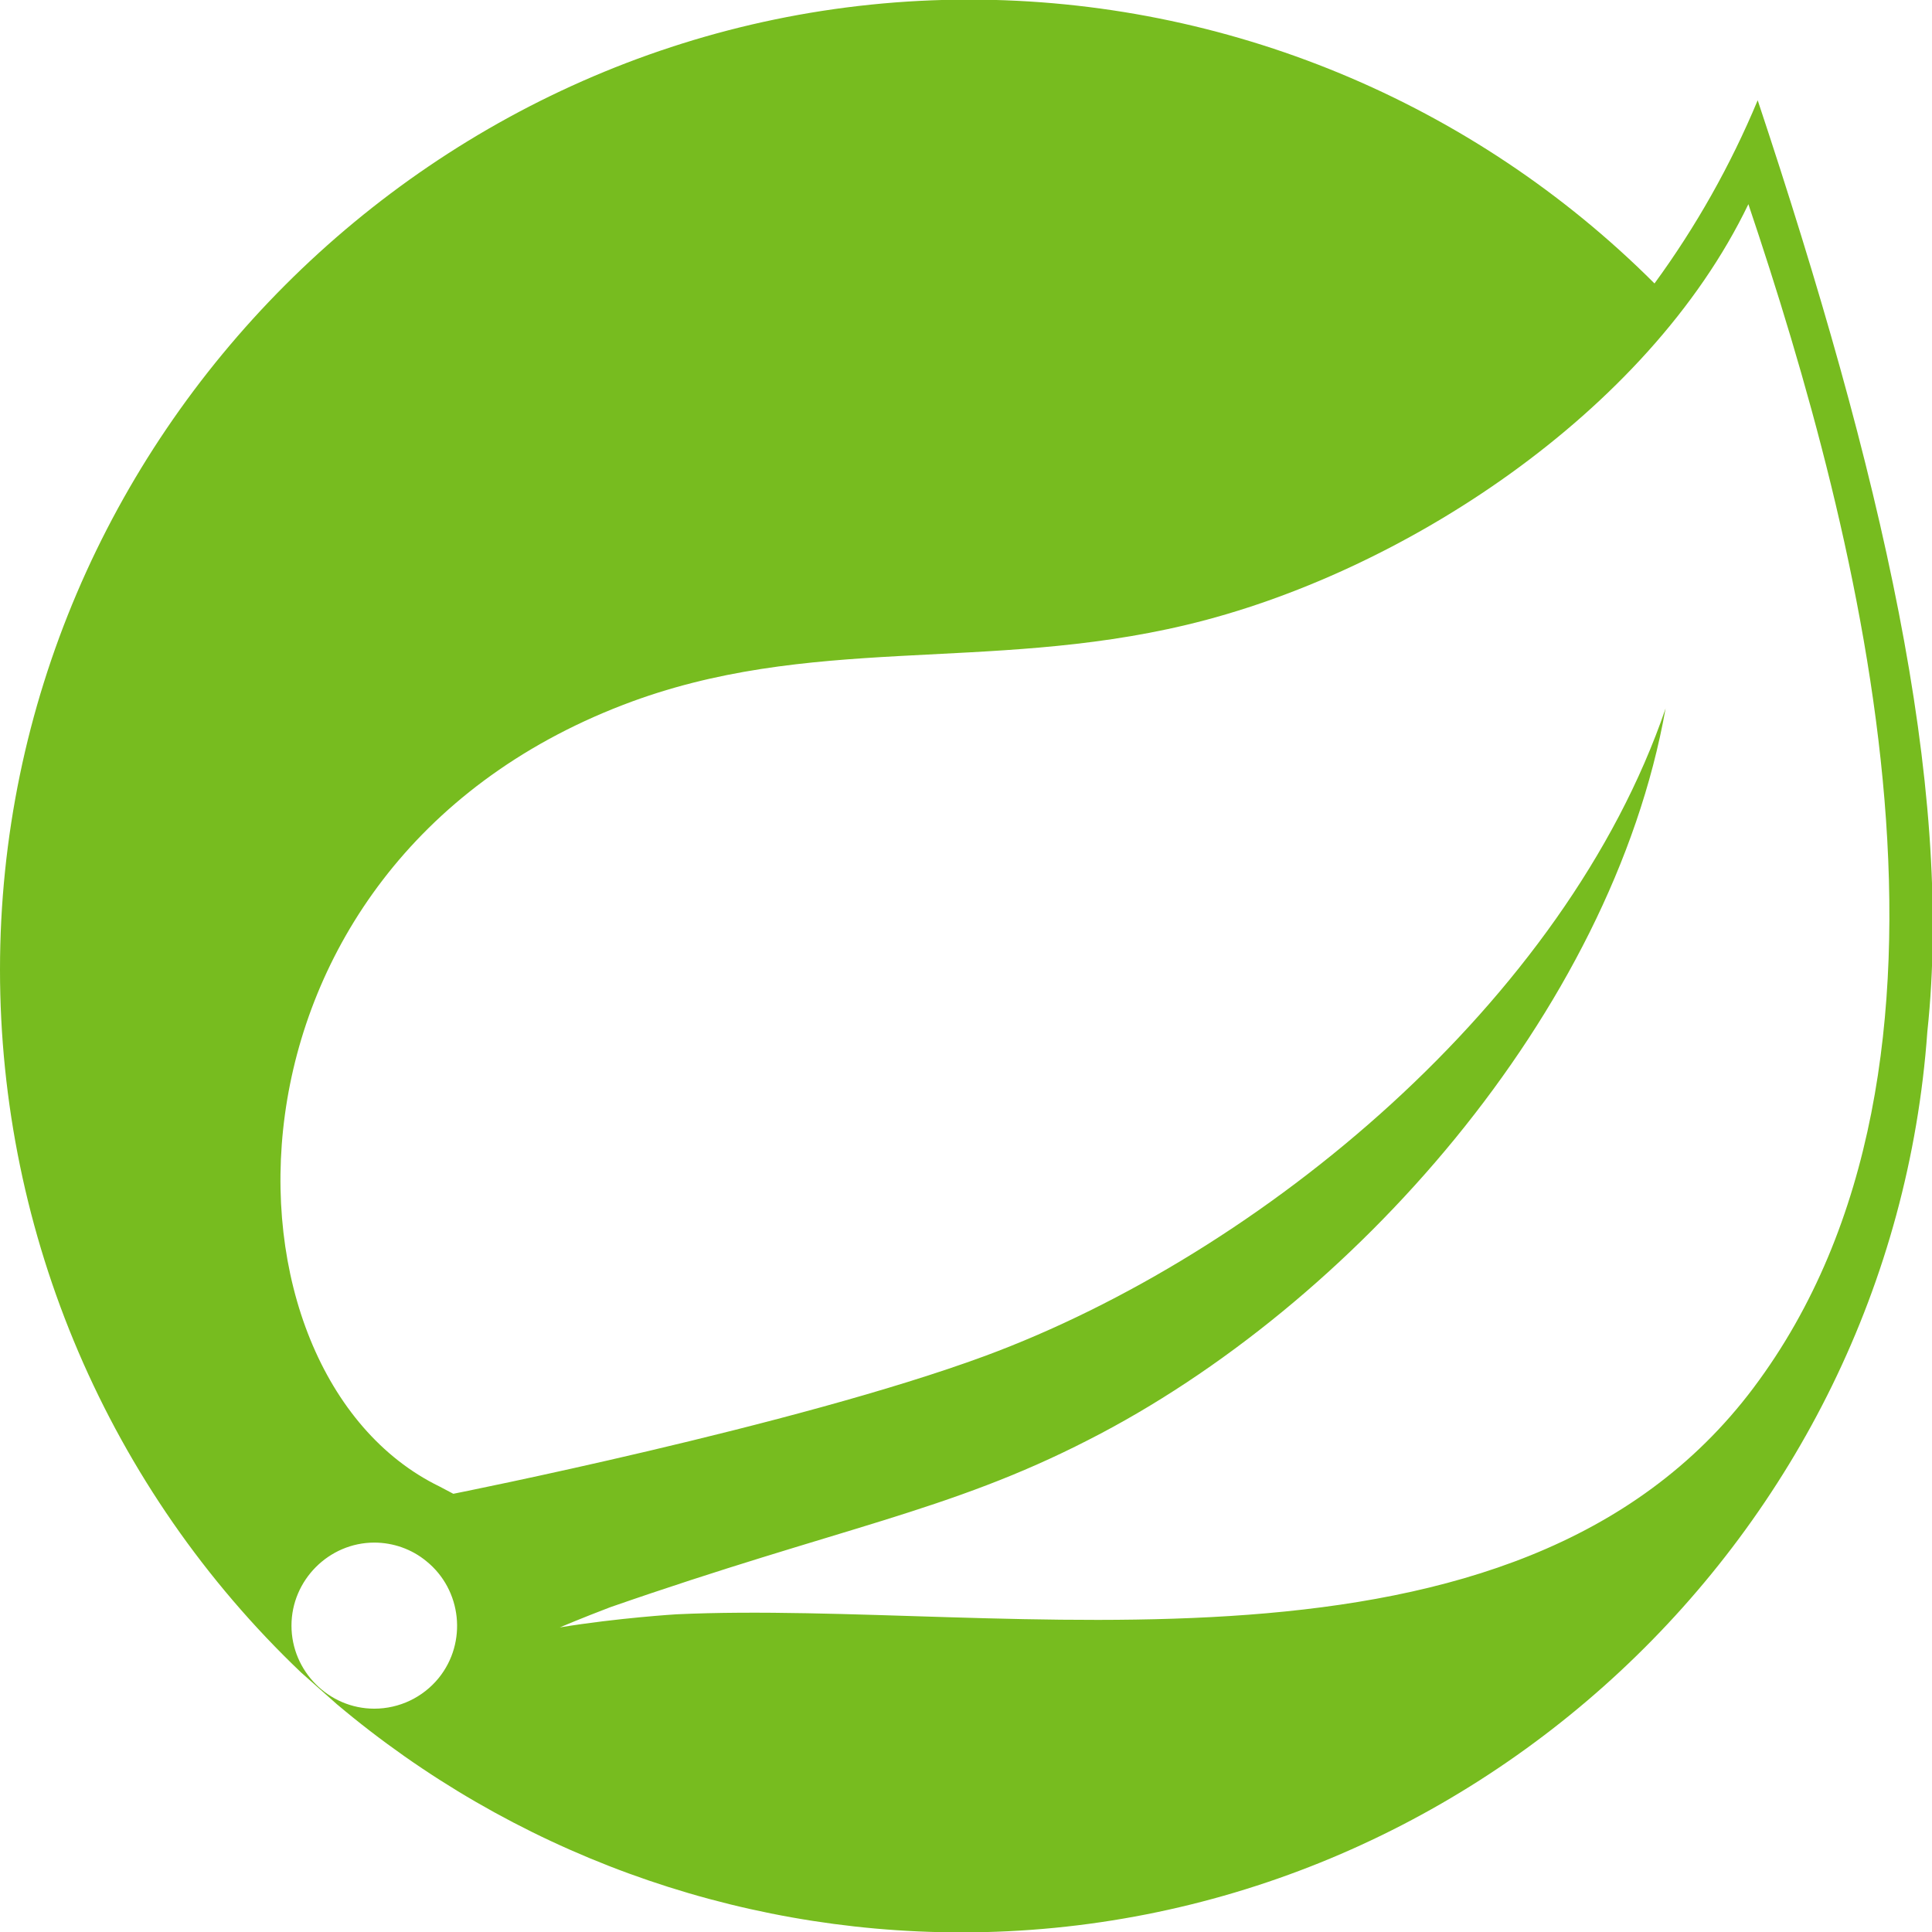
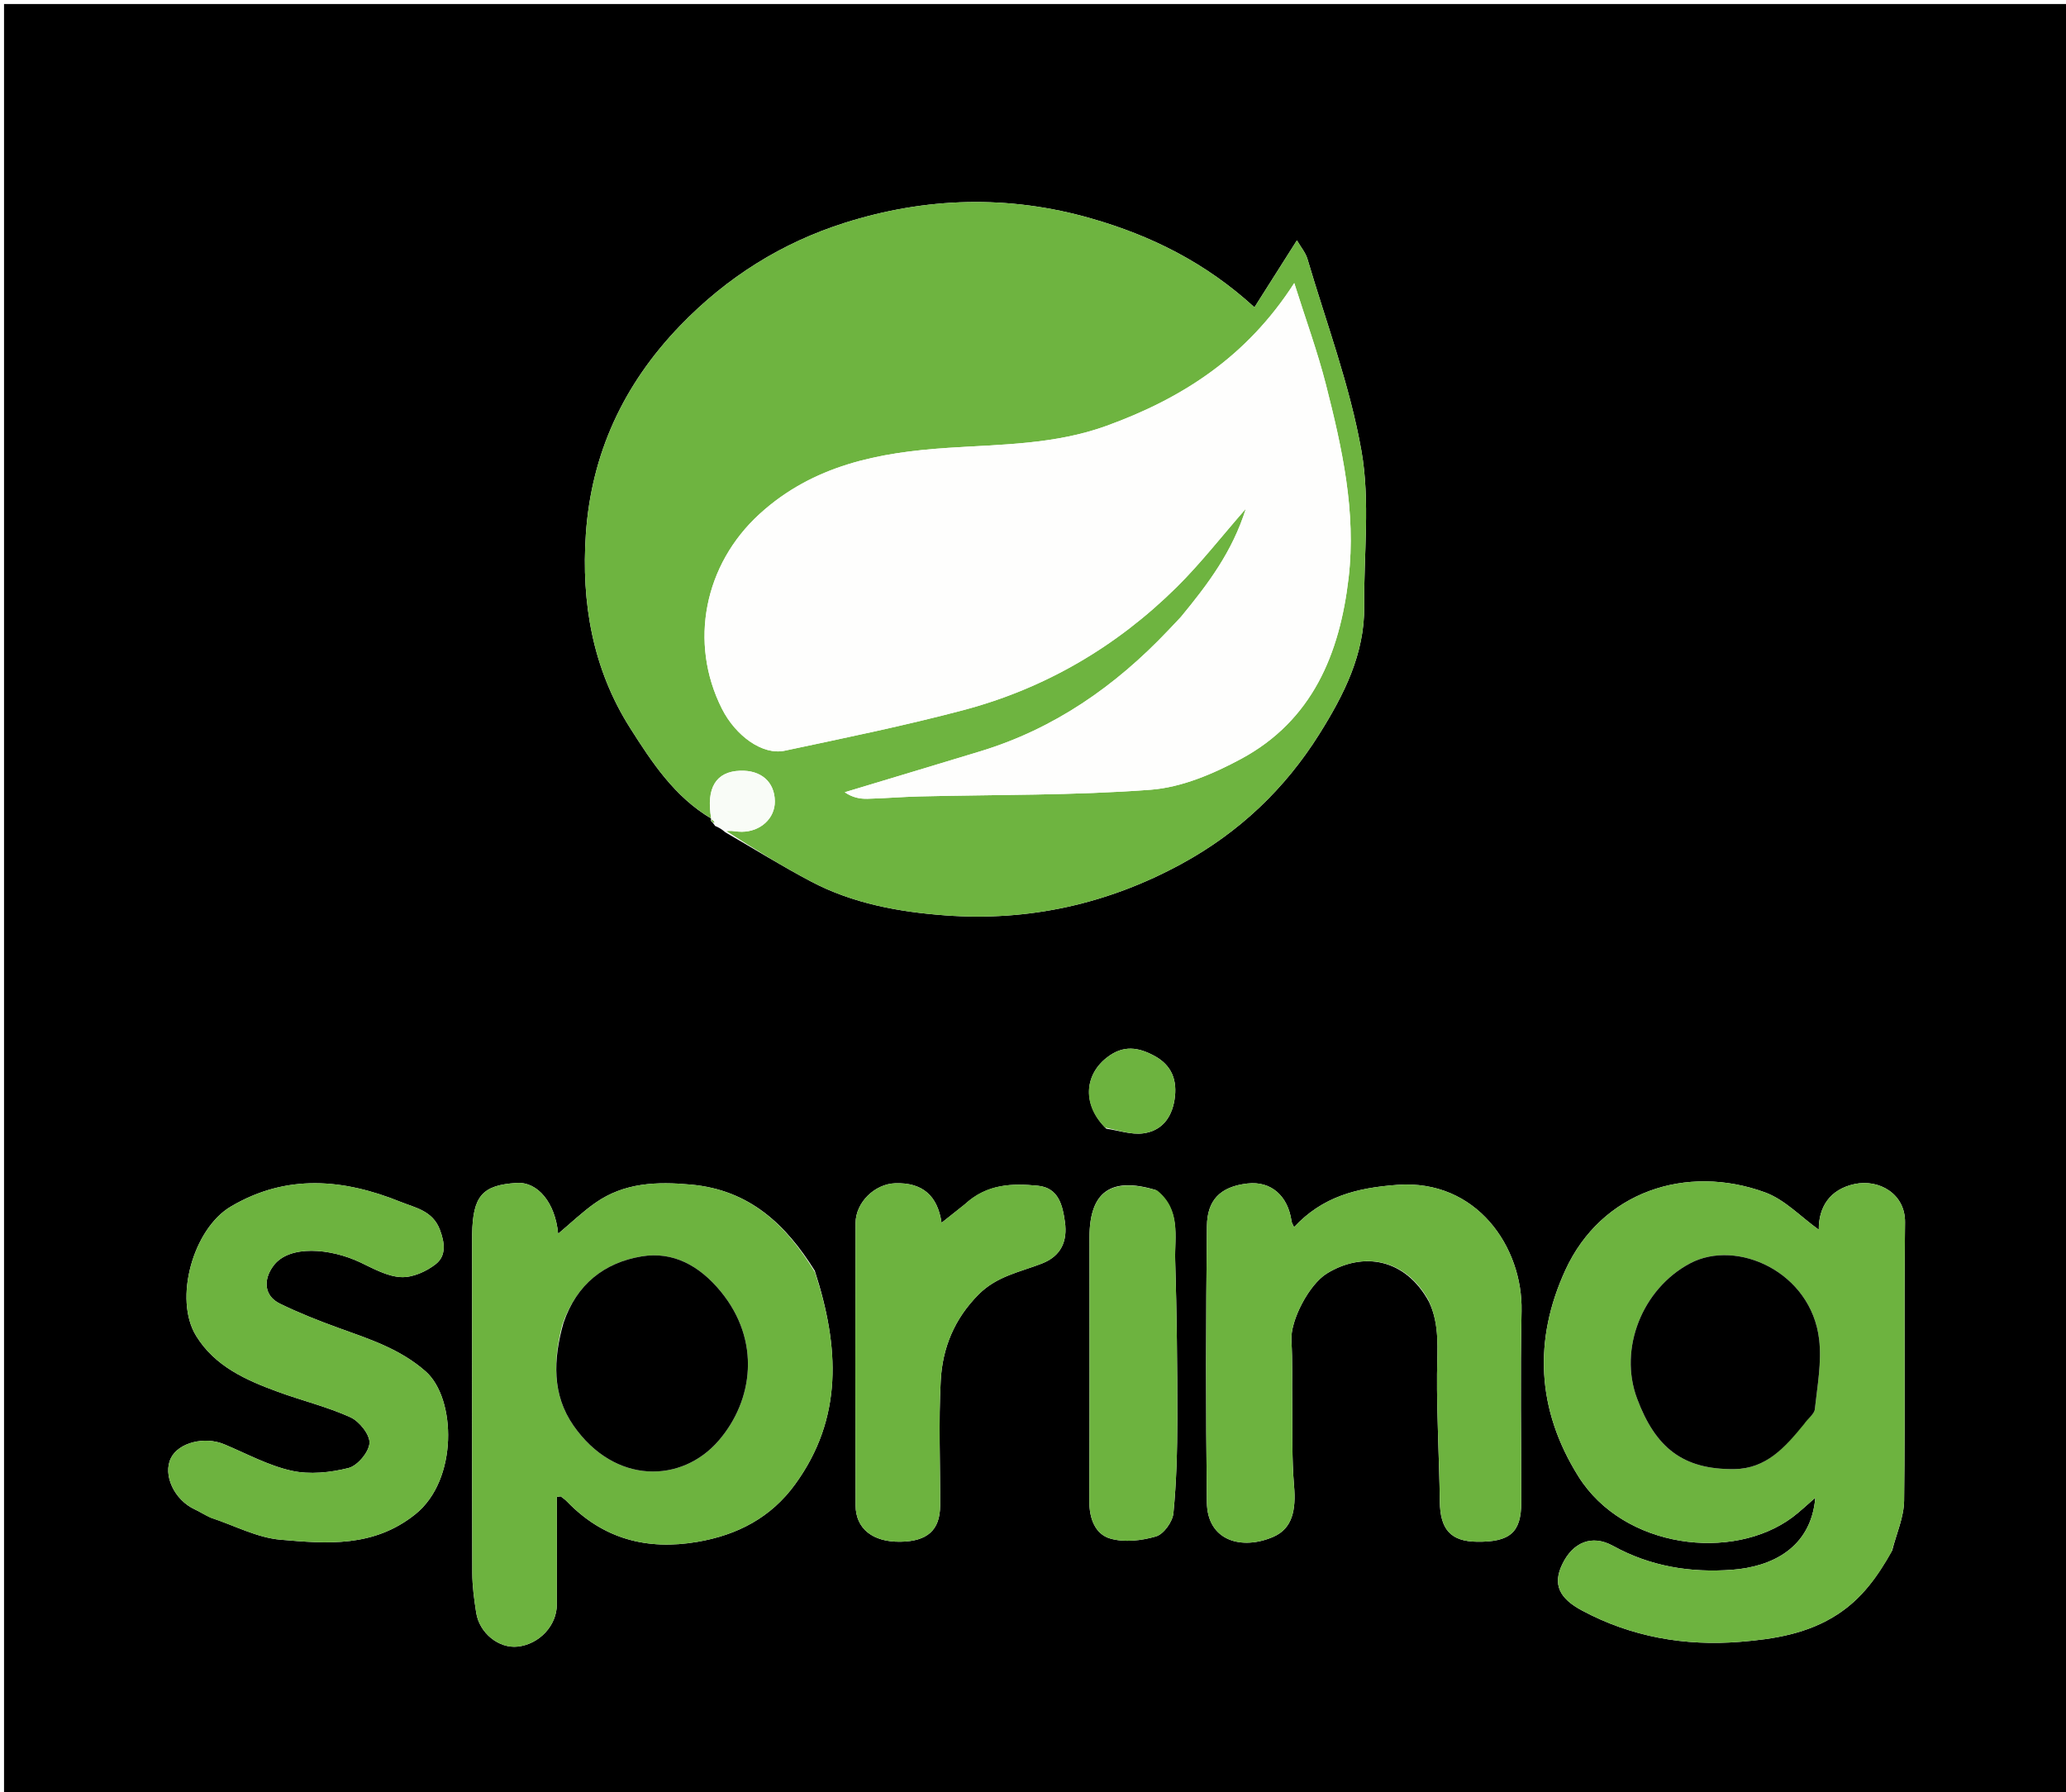
- <svg xmlns="http://www.w3.org/2000/svg" viewBox="0 0 128 128">
-   <path d="M116.452 6.643a59.104 59.104 0 01-6.837 12.136A64.249 64.249 0 0064.205-.026C28.984-.026 0 28.982 0 64.242a64.316 64.316 0 0019.945 46.562l2.368 2.1a64.22 64.22 0 0041.358 15.122c33.487 0 61.637-26.24 64.021-59.683 1.751-16.371-3.051-37.077-11.24-61.7zM29.067 111.17a5.5 5.5 0 01-4.269 2.034c-3.018 0-5.487-2.484-5.487-5.502 0-3.017 2.485-5.501 5.487-5.501 1.25 0 2.485.433 3.452 1.234 2.351 1.9 2.718 5.384.817 7.735zm87.119-19.238c-15.843 21.122-49.68 14.003-71.376 15.02 0 0-3.852.234-7.721.867 0 0 1.45-.617 3.335-1.334 15.226-5.301 22.43-6.335 31.685-11.086 17.427-8.869 34.654-28.274 38.24-48.463-6.637 19.422-26.75 36.11-45.077 42.895-12.557 4.635-35.238 9.136-35.238 9.136l-.917-.484c-15.442-7.518-15.91-40.977 12.157-51.78 12.291-4.735 24.048-2.134 37.323-5.302 14.175-3.367 30.568-14.004 37.238-27.874 7.471 22.19 16.46 56.932.35 78.405z" fill="#77bc1f" />
+ <svg xmlns="http://www.w3.org/2000/svg" version="1.1" id="Layer_1" x="0px" y="0px" width="100%" viewBox="0 0 512 444" enable-background="new 0 0 512 444" xml:space="preserve">
+   <path fill="#000000" opacity="1" stroke="none" d=" M348,445   C232,445 116.5,445 1,445   C1,297 1,149 1,1   C171.667,1 342.333,1 513,1   C513,149 513,297 513,445   C458.167,445 403.333,445 348,445  M176.174,203.391   C176.45,203.648 176.726,203.906 177.221,204.643   C177.935,204.954 178.649,205.265 179.773,206.233   C186.829,210.308 193.769,214.602 200.969,218.405   C211.374,223.901 222.902,225.973 234.368,226.813   C254.953,228.321 274.564,223.975 292.806,214.039   C307.042,206.286 318.443,195.494 327.019,181.785   C333.066,172.12 338.204,162.073 338.082,150.195   C337.95,137.333 339.597,124.17 337.391,111.681   C334.542,95.55 328.674,79.947 324.008,64.146   C323.557,62.618 322.415,61.293 321.406,59.55   C317.618,65.521 314.305,70.745 310.879,76.144   C298.726,65.028 285.27,58.389 270.438,54.128   C249.913,48.23 229.413,48.849 209.331,55.213   C193.77,60.145 180.182,68.64 168.583,80.654   C154.47,95.271 146.544,112.441 145.187,132.349   C144.035,149.239 146.832,165.686 156.148,180.366   C161.588,188.939 167.189,197.435 176.236,202.805   C176.236,202.805 176.21,202.818 176.174,203.391  M468.933,384.14   C469.961,380.037 471.828,375.944 471.879,371.829   C472.162,348.846 471.825,325.856 472.108,302.873   C472.195,295.742 465.622,292.107 459.654,293.362   C453.426,294.67 450.665,299.158 450.737,304.69   C446.293,301.519 442.312,297.226 437.416,295.44   C417.946,288.337 396.868,295.183 387.905,314.757   C380.037,331.941 380.767,349.202 391.153,365.795   C402.406,383.772 429.447,386.949 444.215,375.929   C446.06,374.553 447.726,372.936 449.877,371.084   C448.796,383.751 438.802,388.224 429.312,388.94   C418.963,389.721 409.04,388.146 399.731,383.015   C394.47,380.116 389.751,382.162 387.142,387.621   C384.784,392.556 386.381,395.996 392.056,399.039   C404.325,405.618 417.581,407.883 431.182,406.801   C439.542,406.136 448.035,404.824 455.488,399.922   C461.36,396.061 465.255,390.755 468.933,384.14  M201.926,314.861   C194.763,303.374 185.738,294.844 171.283,293.513   C162.766,292.729 154.715,293.006 147.524,298.049   C144.317,300.298 141.464,303.053 138.318,305.689   C137.594,297.979 133.258,292.776 128.059,293.098   C119.523,293.626 117.186,296.307 117.004,305.795   C116.984,306.795 117,307.795 117,308.794   C117,335.784 116.967,362.773 117.043,389.763   C117.052,393.025 117.508,396.308 118.006,399.544   C118.787,404.626 123.61,408.486 128.28,407.982   C133.657,407.401 137.989,402.77 137.997,397.554   C138.009,388.641 138,379.728 138,370.885   C138.71,370.806 138.913,370.719 139,370.785   C139.529,371.183 140.078,371.572 140.535,372.046   C149.469,381.306 160.313,384.169 172.827,382.028   C182.771,380.327 191.062,376.007 197.061,367.75   C208.965,351.363 208.036,333.735 201.926,314.861  M354.137,322.558   C356.864,328.279 356.172,334.313 356.129,340.389   C356.053,350.943 356.682,361.5 356.82,372.058   C356.91,378.947 359.51,381.924 366.064,382   C374.214,382.094 376.99,379.653 376.996,372.312   C377.009,356.497 376.732,340.675 377.075,324.867   C377.42,308.985 365.901,292.143 346.316,293.574   C336.17,294.315 327.752,296.483 320.694,304.059   C320.406,303.397 320.129,303.009 320.071,302.591   C319.217,296.377 315.059,292.561 309.139,293.239   C302.26,294.027 299.172,297.491 299.101,303.793   C298.847,326.598 298.812,349.41 299.088,372.215   C299.205,381.922 307.892,384.126 315.572,380.773   C320.259,378.727 321.215,374.188 320.696,368.146   C320.108,361.299 320.337,354.381 320.24,347.494   C320.169,342.386 320.353,337.265 320.042,332.173   C319.736,327.138 324.438,318.235 328.815,315.539   C337.696,310.07 348.252,311.734 354.137,322.558  M52.397,376.091   C58.096,377.973 63.696,380.991 69.515,381.497   C81.032,382.497 92.588,383.465 102.925,375.188   C113.58,366.657 113.039,346.468 105.502,339.811   C99.132,334.186 91.497,331.775 83.855,329.007   C78.943,327.227 74.057,325.294 69.367,323.006   C65.4,321.07 65.207,317.068 67.751,313.633   C71.663,308.35 81.895,309.268 89.356,312.815   C92.572,314.344 95.963,316.251 99.357,316.432   C102.207,316.584 105.629,315.057 107.975,313.223   C110.627,311.149 110.254,307.926 108.983,304.62   C107.194,299.965 102.907,299.253 99.289,297.793   C85.164,292.09 71.04,290.773 57.208,298.946   C47.845,304.479 42.996,321.86 48.597,330.975   C53.252,338.551 60.984,341.967 68.909,344.866   C74.862,347.044 81.095,348.552 86.841,351.155   C89.059,352.16 91.695,355.452 91.569,357.547   C91.434,359.794 88.605,363.166 86.366,363.731   C81.86,364.868 76.744,365.397 72.27,364.408   C66.499,363.133 61.096,360.163 55.564,357.851   C50.683,355.81 44.248,357.434 42.353,361.277   C40.29,365.462 43.205,371.651 48.287,373.99   C49.459,374.529 50.541,375.263 52.397,376.091  M239.02,298.471   C237.113,299.979 235.207,301.488 233.342,302.965   C232.339,296.191 228.558,292.947 221.825,293.181   C216.769,293.358 212.043,297.94 212.029,303.043   C211.966,326.349 211.956,349.657 212.033,372.964   C212.053,378.796 216.319,382.103 223.16,381.999   C229.846,381.898 232.965,379.096 232.989,373.019   C233.029,362.697 232.584,352.353 233.135,342.061   C233.567,333.99 236.48,326.788 242.527,320.715   C247.067,316.157 252.808,315.176 258.223,313.059   C263.055,311.169 264.559,307.42 263.918,302.796   C263.354,298.73 262.385,294.29 257.193,293.789   C250.929,293.184 244.649,293.274 239.02,298.471  M286.429,294.858   C275.328,291.492 270,295.291 270,306.573   C270.001,328.39 270.042,350.207 269.964,372.024   C269.949,376.211 271.394,380.108 275.117,381.201   C278.605,382.224 282.906,381.735 286.486,380.679   C288.387,380.119 290.592,377.047 290.799,374.927   C291.559,367.172 291.754,359.34 291.76,351.537   C291.771,338.431 291.634,325.32 291.237,312.221   C291.059,306.317 292.752,299.797 286.429,294.858  M274.164,279.662   C277.21,280.098 280.342,281.196 283.282,280.815   C287.726,280.238 290.309,277.163 291.062,272.542   C291.854,267.685 290.4,263.941 286.082,261.612   C282.156,259.495 278.409,258.812 274.279,262.053   C268.614,266.499 268.277,273.871 274.164,279.662  z" />
+   <path fill="#6EB440" opacity="1" stroke="none" d=" M176.256,202.785   C167.189,197.435 161.588,188.939 156.148,180.366   C146.832,165.686 144.035,149.239 145.187,132.349   C146.544,112.441 154.47,95.271 168.583,80.654   C180.182,68.64 193.77,60.145 209.331,55.213   C229.413,48.849 249.913,48.23 270.438,54.128   C285.27,58.389 298.726,65.028 310.879,76.144   C314.305,70.745 317.618,65.521 321.406,59.55   C322.415,61.293 323.557,62.618 324.008,64.146   C328.674,79.947 334.542,95.55 337.391,111.681   C339.597,124.17 337.95,137.333 338.082,150.195   C338.204,162.073 333.066,172.12 327.019,181.785   C318.443,195.494 307.042,206.286 292.806,214.039   C274.564,223.975 254.953,228.321 234.368,226.813   C222.902,225.973 211.374,223.901 200.969,218.405   C193.769,214.602 186.829,210.308 180.077,205.948   C181.532,205.814 182.686,206.102 183.836,206.092   C188.523,206.051 192.074,202.724 192.024,198.522   C191.967,193.733 188.615,190.786 183.426,190.963   C177.42,191.169 174.952,195.239 176.256,202.785  M292.537,153.019   C291.501,154.103 290.462,155.183 289.43,156.271   C276.385,170.025 261.274,180.575 242.972,186.145   C231.771,189.554 220.556,192.914 209.347,196.297   C211.273,197.617 213.133,197.957 214.984,197.913   C219.269,197.813 223.548,197.437 227.833,197.332   C246.949,196.86 266.118,197.122 285.157,195.675   C292.814,195.093 300.694,191.741 307.593,188.019   C325.181,178.53 332.024,162.075 334.216,143.157   C336.113,126.779 332.599,110.986 328.603,95.322   C326.508,87.111 323.577,79.112 320.745,70.136   C309.016,88.39 293.022,98.695 274.216,105.514   C261.389,110.165 248.071,110.097 234.82,110.973   C217.755,112.101 201.516,115.252 188.251,127.341   C174.535,139.841 170.644,159.2 178.902,175.585   C182.32,182.367 189,187.162 194.456,186.004   C209.249,182.864 224.089,179.833 238.7,175.964   C259.02,170.584 276.732,160.195 291.67,145.412   C297.511,139.631 302.589,133.08 308.746,126.044   C305.413,136.702 299.393,144.694 292.537,153.019  z" />
+   <path fill="#6DB33F" opacity="1" stroke="none" d=" M468.775,384.495   C465.255,390.755 461.36,396.061 455.488,399.922   C448.035,404.824 439.542,406.136 431.182,406.801   C417.581,407.883 404.325,405.618 392.056,399.039   C386.381,395.996 384.784,392.556 387.142,387.621   C389.751,382.162 394.47,380.116 399.731,383.015   C409.04,388.146 418.963,389.721 429.312,388.94   C438.802,388.224 448.796,383.751 449.877,371.084   C447.726,372.936 446.06,374.553 444.215,375.929   C429.447,386.949 402.406,383.772 391.153,365.795   C380.767,349.202 380.037,331.941 387.905,314.757   C396.868,295.183 417.946,288.337 437.416,295.44   C442.312,297.226 446.293,301.519 450.737,304.69   C450.665,299.158 453.426,294.67 459.654,293.362   C465.622,292.107 472.195,295.742 472.108,302.873   C471.825,325.856 472.162,348.846 471.879,371.829   C471.828,375.944 469.961,380.037 468.775,384.495  M447.174,352.511   C448.07,351.411 449.623,350.381 449.75,349.199   C450.37,343.429 451.49,337.515 450.818,331.843   C448.836,315.099 430.406,306.894 418.852,313.015   C406.981,319.305 401.101,334.168 405.69,346.484   C410.236,358.685 417.047,364.15 429.803,363.999   C437.704,363.906 442.365,358.632 447.174,352.511  z" />
+   <path fill="#6DB33F" opacity="1" stroke="none" d=" M201.968,315.247   C208.036,333.735 208.965,351.363 197.061,367.75   C191.062,376.007 182.771,380.327 172.827,382.028   C160.313,384.169 149.469,381.306 140.535,372.046   C140.078,371.572 139.529,371.183 139,370.785   C138.913,370.719 138.71,370.806 138,370.885   C138,379.728 138.009,388.641 137.997,397.554   C137.989,402.77 133.657,407.401 128.28,407.982   C123.61,408.486 118.787,404.626 118.006,399.544   C117.508,396.308 117.052,393.025 117.043,389.763   C116.967,362.773 117,335.784 117,308.794   C117,307.795 116.984,306.795 117.004,305.795   C117.186,296.307 119.523,293.626 128.059,293.098   C133.258,292.776 137.594,297.979 138.318,305.689   C141.464,303.053 144.317,300.298 147.524,298.049   C154.715,293.006 162.766,292.729 171.283,293.513   C185.738,294.844 194.763,303.374 201.968,315.247  M139.381,328.162   C137.083,336.877 136.781,345.563 142.131,353.236   C152.338,367.872 168.974,367.581 178.154,356.882   C186.647,346.985 188.65,332.175 178.584,319.952   C173.359,313.608 166.804,309.994 158.984,311.303   C149.872,312.828 142.874,318.137 139.381,328.162  z" />
+   <path fill="#6DB33F" opacity="1" stroke="none" d=" M354.039,322.188   C348.252,311.734 337.696,310.07 328.815,315.539   C324.438,318.235 319.736,327.138 320.042,332.173   C320.353,337.265 320.169,342.386 320.24,347.494   C320.337,354.381 320.108,361.299 320.696,368.146   C321.215,374.188 320.259,378.727 315.572,380.773   C307.892,384.126 299.205,381.922 299.088,372.215   C298.812,349.41 298.847,326.598 299.101,303.793   C299.172,297.491 302.26,294.027 309.139,293.239   C315.059,292.561 319.217,296.377 320.071,302.591   C320.129,303.009 320.406,303.397 320.694,304.059   C327.752,296.483 336.17,294.315 346.316,293.574   C365.901,292.143 377.42,308.985 377.075,324.867   C376.732,340.675 377.009,356.497 376.996,372.312   C376.99,379.653 374.214,382.094 366.064,382   C359.51,381.924 356.91,378.947 356.82,372.058   C356.682,361.5 356.053,350.943 356.129,340.389   C356.172,334.313 356.864,328.279 354.039,322.188  z" />
+   <path fill="#6DB33F" opacity="1" stroke="none" d=" M52.03,375.999   C50.541,375.263 49.459,374.529 48.287,373.99   C43.205,371.651 40.29,365.462 42.353,361.277   C44.248,357.434 50.683,355.81 55.564,357.851   C61.096,360.163 66.499,363.133 72.27,364.408   C76.744,365.397 81.86,364.868 86.366,363.731   C88.605,363.166 91.434,359.794 91.569,357.547   C91.695,355.452 89.059,352.16 86.841,351.155   C81.095,348.552 74.862,347.044 68.909,344.866   C60.984,341.967 53.252,338.551 48.597,330.975   C42.996,321.86 47.845,304.479 57.208,298.946   C71.04,290.773 85.164,292.09 99.289,297.793   C102.907,299.253 107.194,299.965 108.983,304.62   C110.254,307.926 110.627,311.149 107.975,313.223   C105.629,315.057 102.207,316.584 99.357,316.432   C95.963,316.251 92.572,314.344 89.356,312.815   C81.895,309.268 71.663,308.35 67.751,313.633   C65.207,317.068 65.4,321.07 69.367,323.006   C74.057,325.294 78.943,327.227 83.855,329.007   C91.497,331.775 99.132,334.186 105.502,339.811   C113.039,346.468 113.58,366.657 102.925,375.188   C92.588,383.465 81.032,382.497 69.515,381.497   C63.696,380.991 58.096,377.973 52.03,375.999  z" />
+   <path fill="#6DB33F" opacity="1" stroke="none" d=" M239.285,298.213   C244.649,293.274 250.929,293.184 257.193,293.789   C262.385,294.29 263.354,298.73 263.918,302.796   C264.559,307.42 263.055,311.169 258.223,313.059   C252.808,315.176 247.067,316.157 242.527,320.715   C236.48,326.788 233.567,333.99 233.135,342.061   C232.584,352.353 233.029,362.697 232.989,373.019   C232.965,379.096 229.846,381.898 223.16,381.999   C216.319,382.103 212.053,378.796 212.033,372.964   C211.956,349.657 211.966,326.349 212.029,303.043   C212.043,297.94 216.769,293.358 221.825,293.181   C228.558,292.947 232.339,296.191 233.342,302.965   C235.207,301.488 237.113,299.979 239.285,298.213  z" />
+   <path fill="#6DB33F" opacity="1" stroke="none" d=" M286.803,294.982   C292.752,299.797 291.059,306.317 291.237,312.221   C291.634,325.32 291.771,338.431 291.76,351.537   C291.754,359.34 291.559,367.172 290.799,374.927   C290.592,377.047 288.387,380.119 286.486,380.679   C282.906,381.735 278.605,382.224 275.117,381.201   C271.394,380.108 269.949,376.211 269.964,372.024   C270.042,350.207 270.001,328.39 270,306.573   C270,295.291 275.328,291.492 286.803,294.982  z" />
+   <path fill="#6DB33F" opacity="1" stroke="none" d=" M273.885,279.373   C268.277,273.871 268.614,266.499 274.279,262.053   C278.409,258.812 282.156,259.495 286.082,261.612   C290.4,263.941 291.854,267.685 291.062,272.542   C290.309,277.163 287.726,280.238 283.282,280.815   C280.342,281.196 277.21,280.098 273.885,279.373  z" />
+   <path fill="#F9FCF7" opacity="1" stroke="none" d=" M176.246,202.795   C174.952,195.239 177.42,191.169 183.426,190.963   C188.615,190.786 191.967,193.733 192.024,198.522   C192.074,202.724 188.523,206.051 183.836,206.092   C182.686,206.102 181.532,205.814 179.872,205.62   C178.649,205.265 177.935,204.954 177.178,204.085   C176.827,203.291 176.519,203.055 176.21,202.818   C176.21,202.818 176.236,202.805 176.246,202.795  z" />
+   <path fill="#6EB440" opacity="1" stroke="none" d=" M176.192,203.104   C176.519,203.055 176.827,203.291 177.069,203.845   C176.726,203.906 176.45,203.648 176.192,203.104  z" />
+   <path fill="#FEFEFD" opacity="1" stroke="none" d=" M292.751,152.736   C299.393,144.694 305.413,136.702 308.746,126.044   C302.589,133.08 297.511,139.631 291.67,145.412   C276.732,160.195 259.02,170.584 238.7,175.964   C224.089,179.833 209.249,182.864 194.456,186.004   C189,187.162 182.32,182.367 178.902,175.585   C170.644,159.2 174.535,139.841 188.251,127.341   C201.516,115.252 217.755,112.101 234.82,110.973   C248.071,110.097 261.389,110.165 274.216,105.514   C293.022,98.695 309.016,88.39 320.745,70.136   C323.577,79.112 326.508,87.111 328.603,95.322   C332.599,110.986 336.113,126.779 334.216,143.157   C332.024,162.075 325.181,178.53 307.593,188.019   C300.694,191.741 292.814,195.093 285.157,195.675   C266.118,197.122 246.949,196.86 227.833,197.332   C223.548,197.437 219.269,197.813 214.984,197.913   C213.133,197.957 211.273,197.617 209.347,196.297   C220.556,192.914 231.771,189.554 242.972,186.145   C261.274,180.575 276.385,170.025 289.43,156.271   C290.462,155.183 291.501,154.103 292.751,152.736  z" />
+   <path fill="#000000" opacity="1" stroke="none" d=" M447.06,352.875   C442.365,358.632 437.704,363.906 429.803,363.999   C417.047,364.15 410.236,358.685 405.69,346.484   C401.101,334.168 406.981,319.305 418.852,313.015   C430.406,306.894 448.836,315.099 450.818,331.843   C451.49,337.515 450.37,343.429 449.75,349.199   C449.623,350.381 448.07,351.411 447.06,352.875  z" />
+   <path fill="#000000" opacity="1" stroke="none" d=" M139.625,327.835   C142.874,318.137 149.872,312.828 158.984,311.303   C166.804,309.994 173.359,313.608 178.584,319.952   C188.65,332.175 186.647,346.985 178.154,356.882   C168.974,367.581 152.338,367.872 142.131,353.236   C136.781,345.563 137.083,336.877 139.625,327.835  z" />
</svg>
